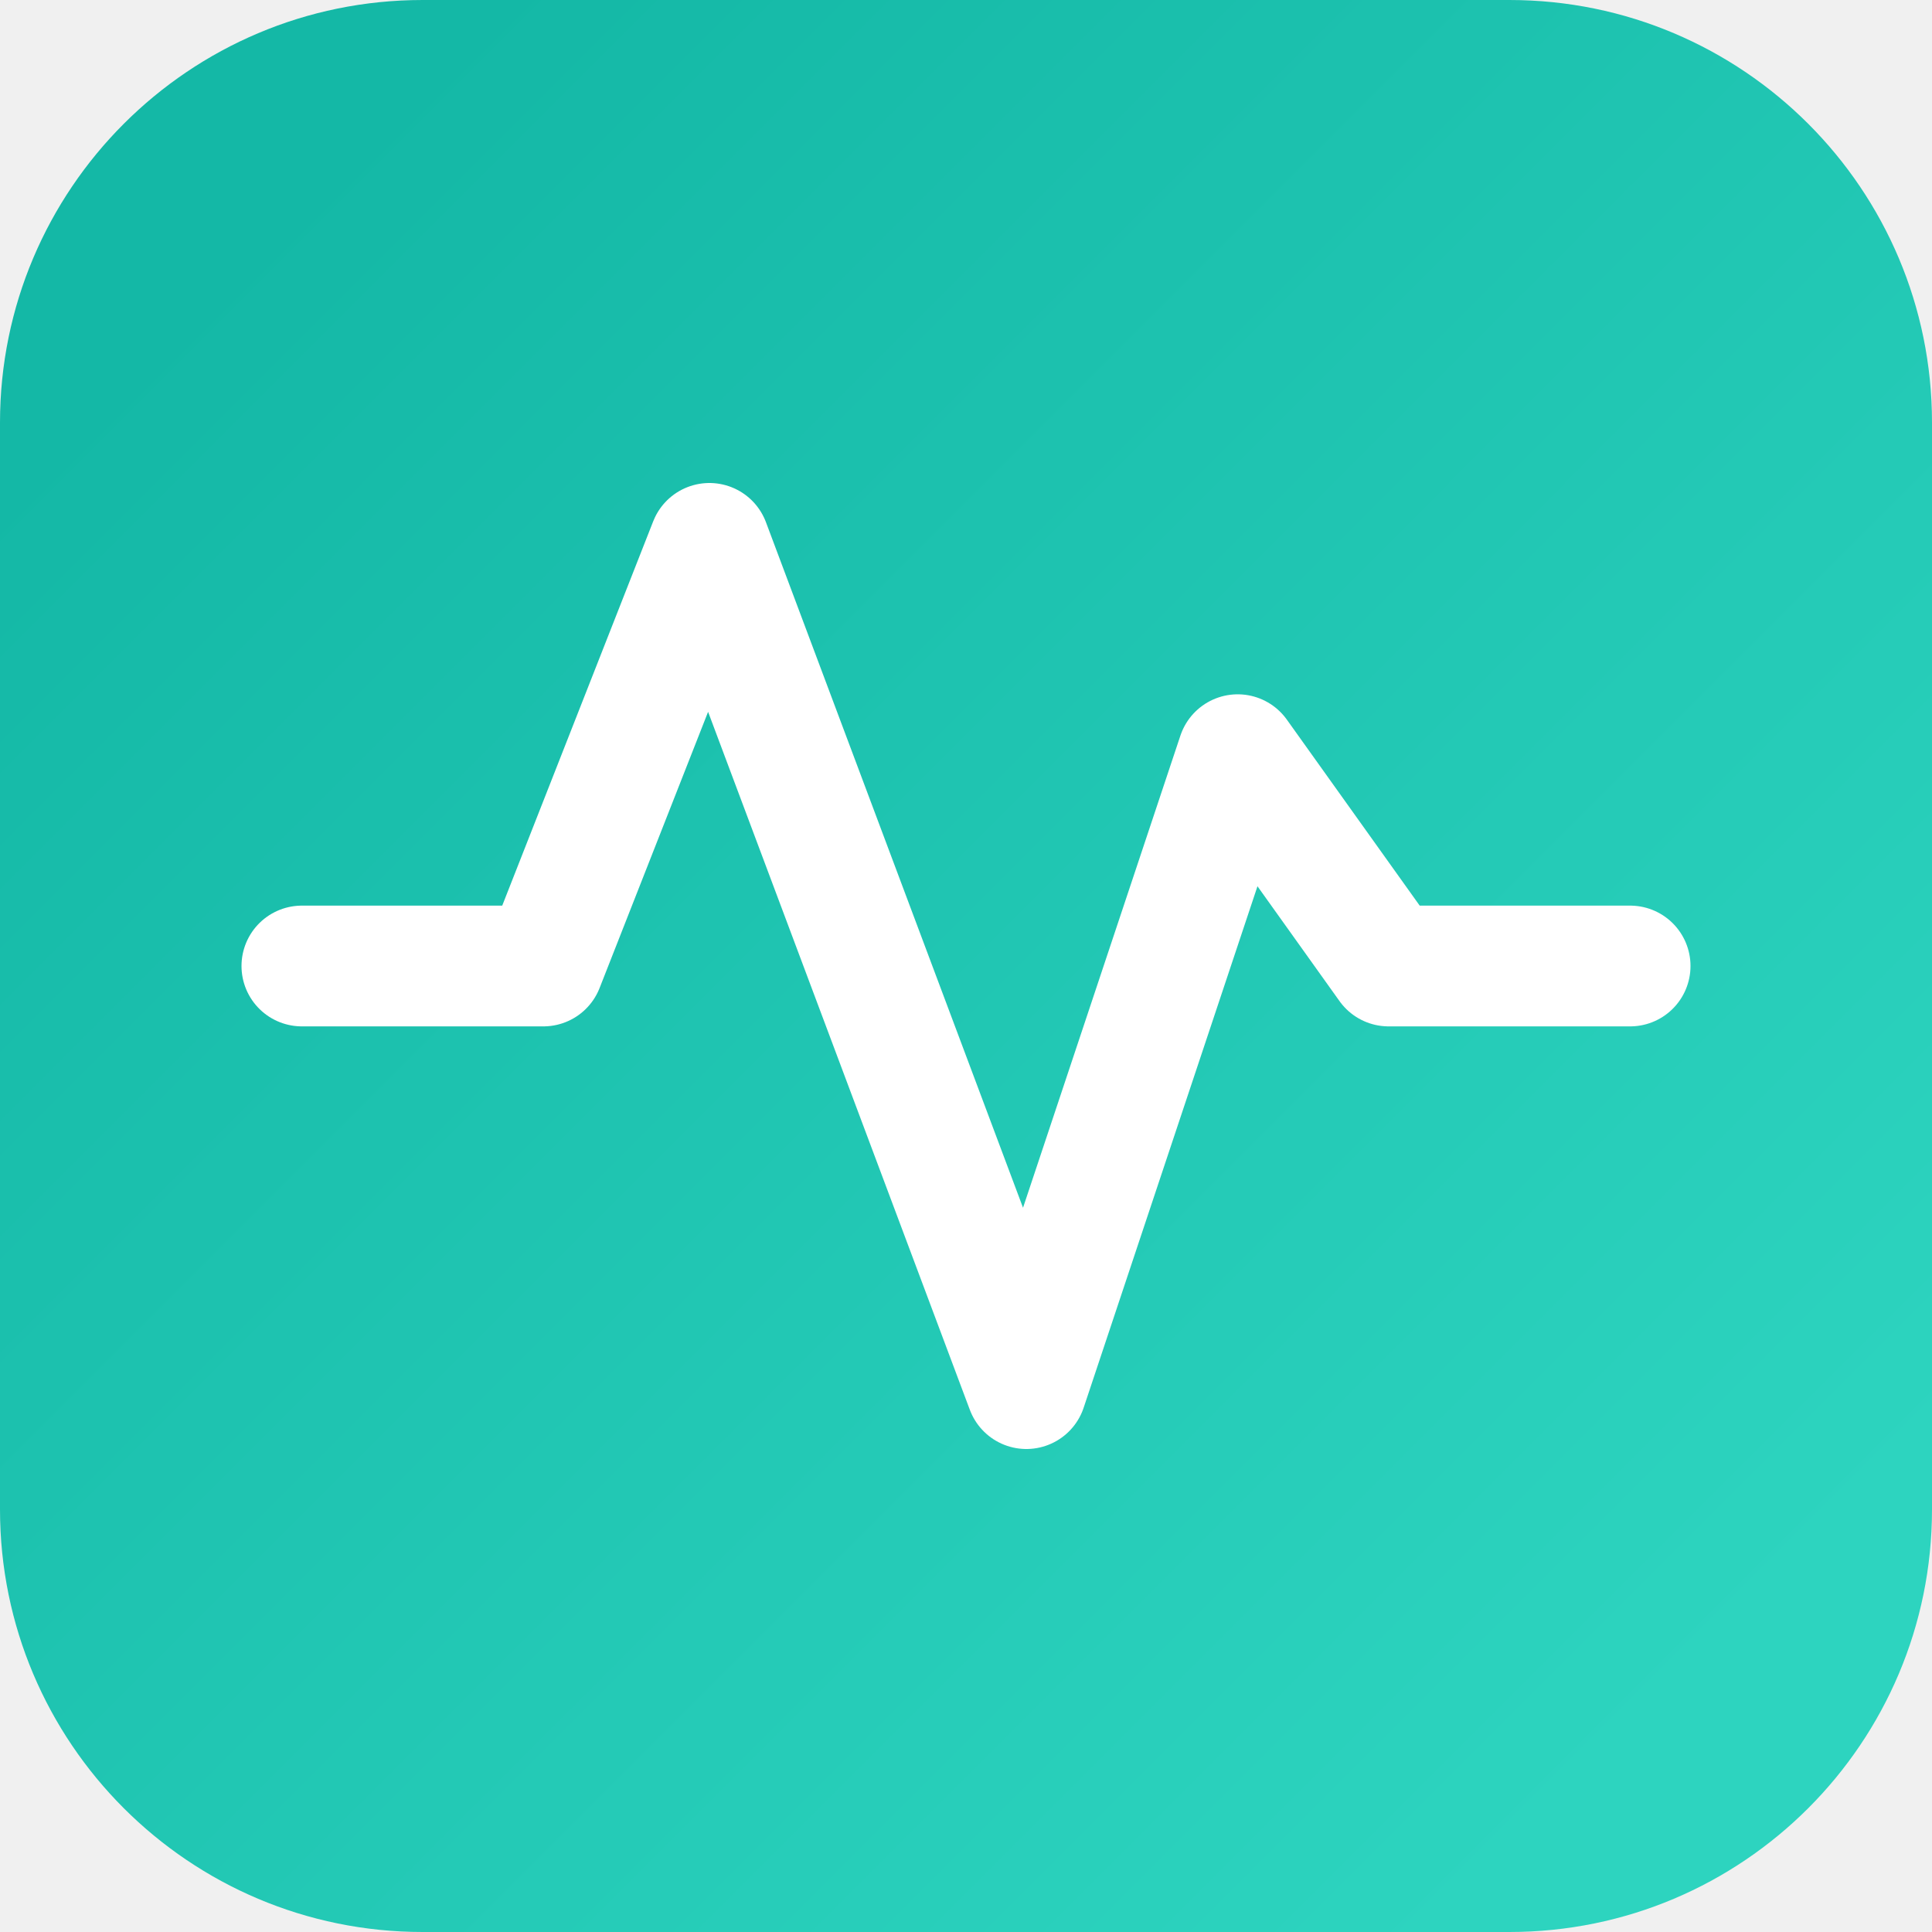
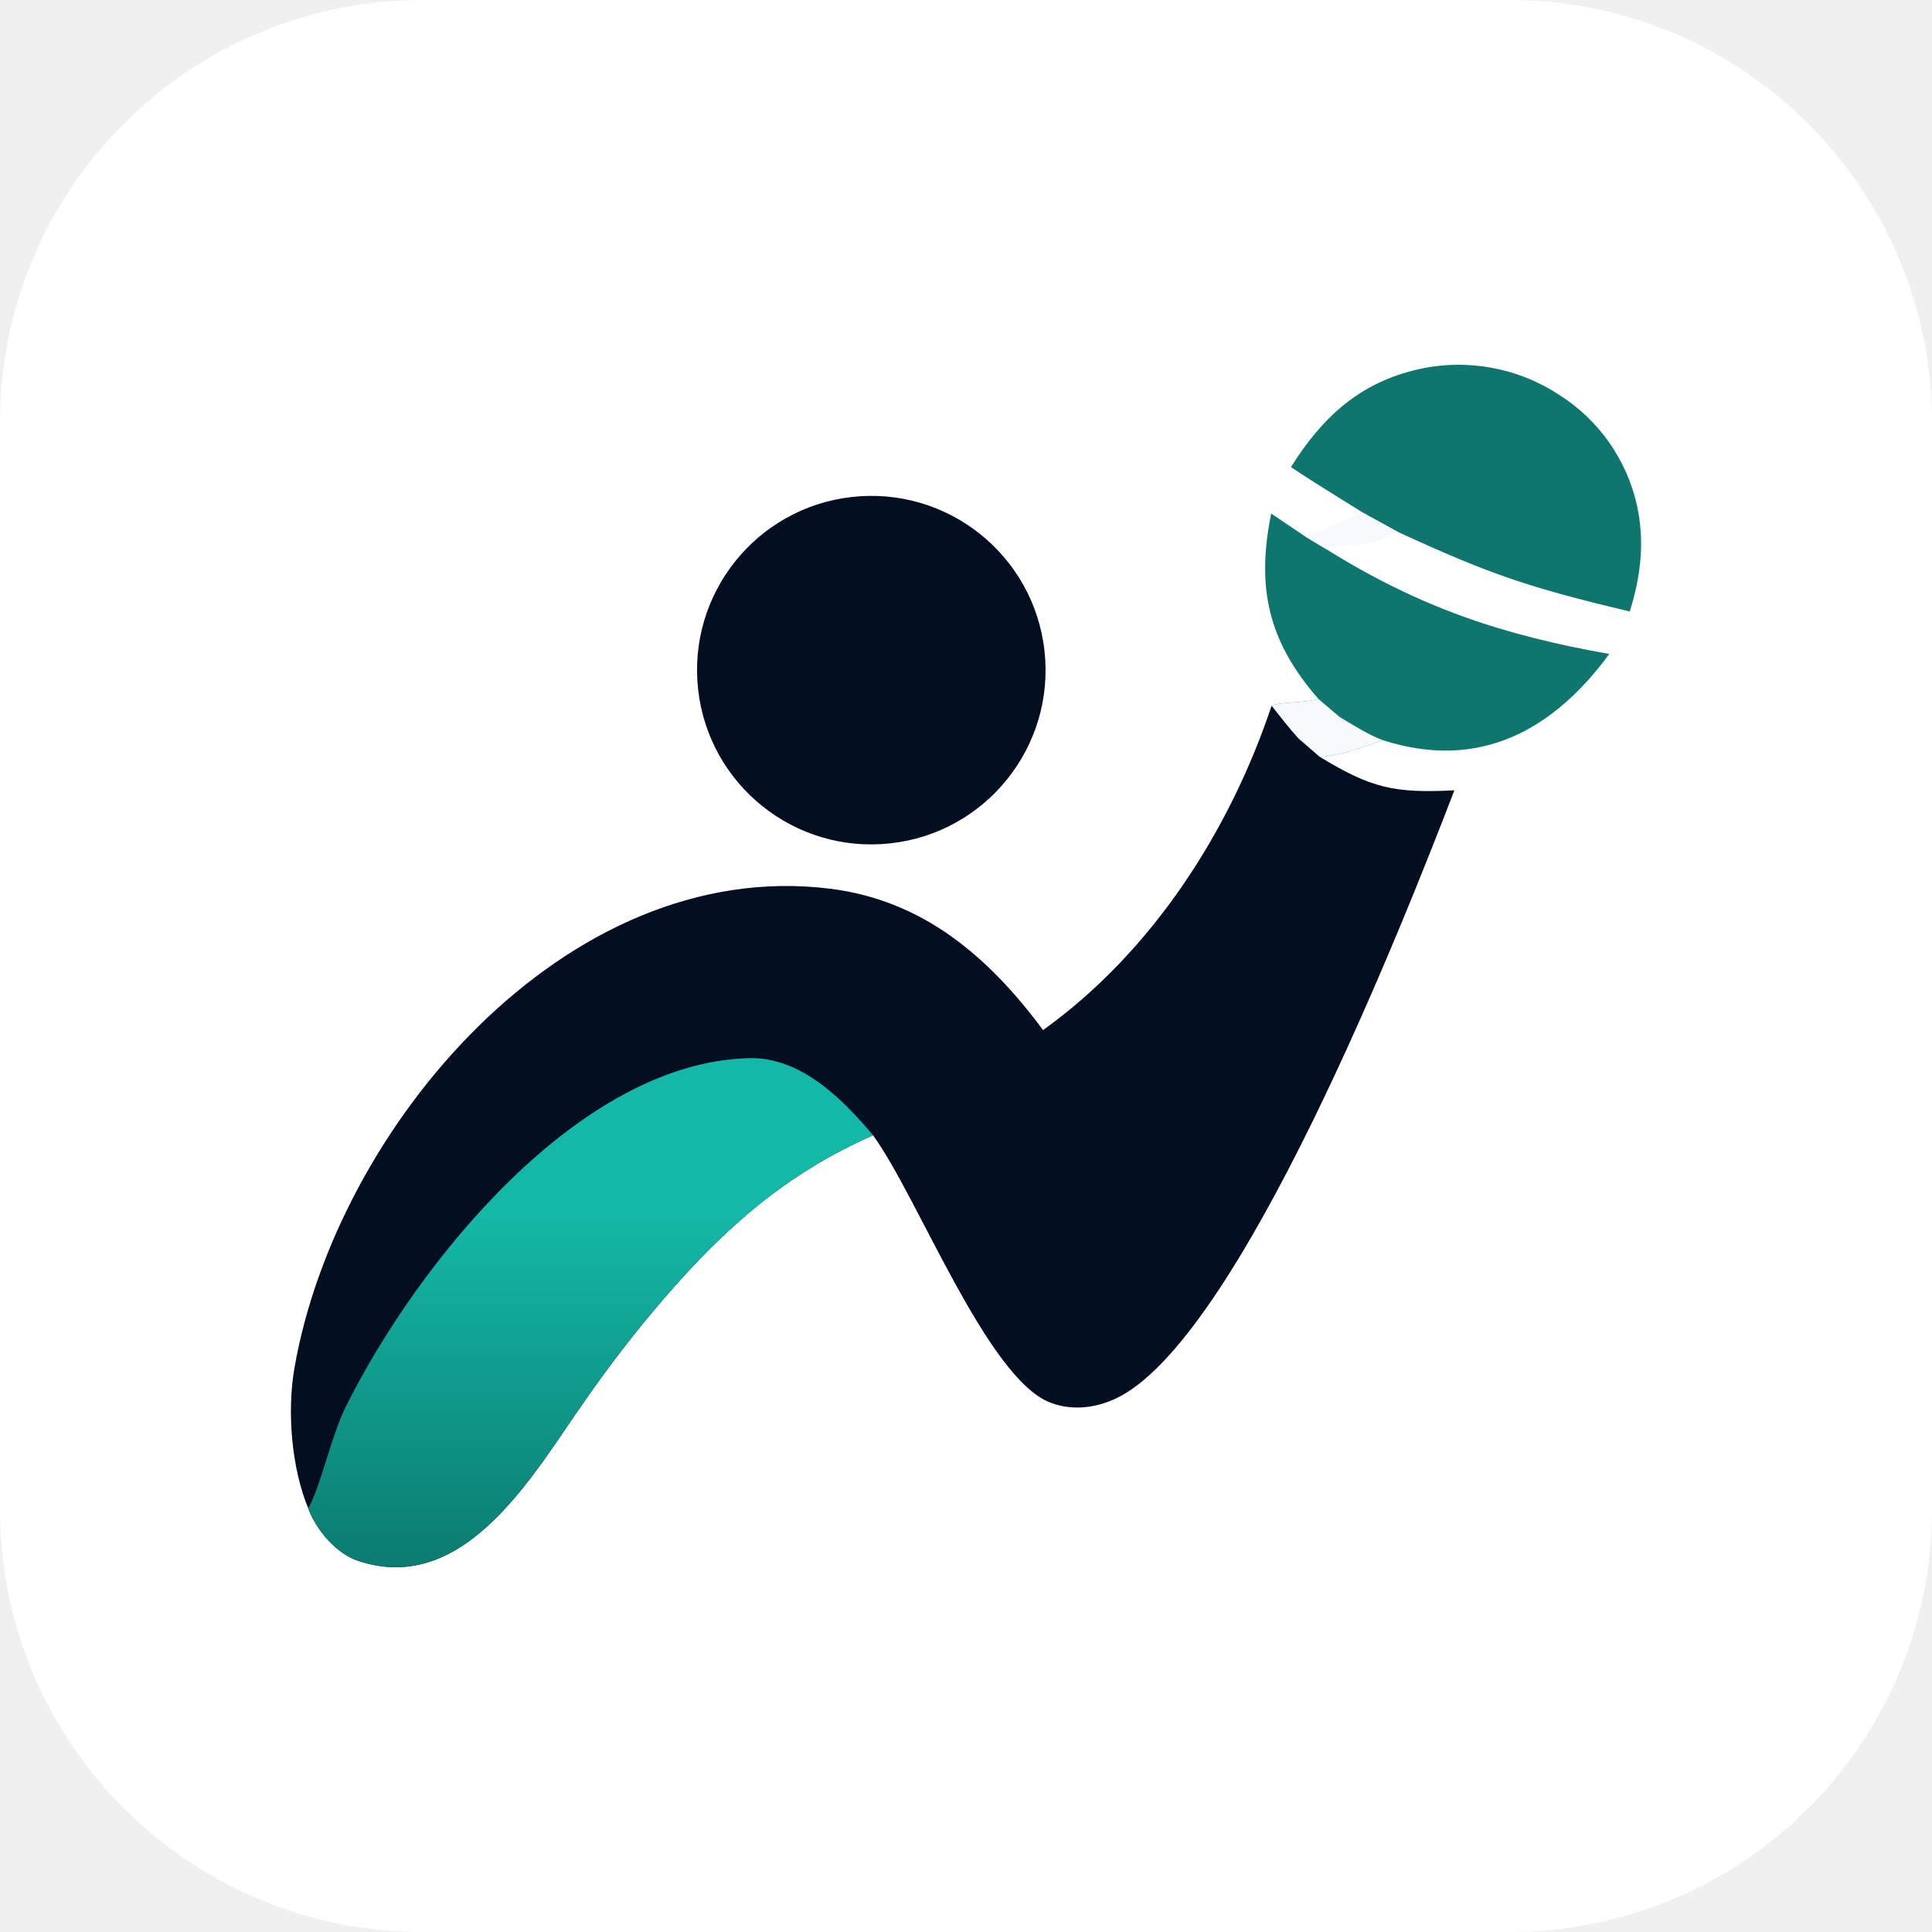
<svg xmlns="http://www.w3.org/2000/svg" viewBox="0 0 64 64" fill="none">
-   <rect width="64" height="64" rx="14" fill="url(#g)" />
-   <path d="M10 32h8l5.5-14L34 46l7-21 5 7h8" stroke="#fff" stroke-width="4" stroke-linecap="round" stroke-linejoin="round" />
+   <rect width="64" height="64" rx="14" fill="#FFFFFF" />
+   <g transform="translate(6 6) scale(0.13)">
+     <path d="M277.879 133.66C280.055 136.373 282.434 139.49 284.769 142.021L290.245 146.764C303.262 154.65 309.012 156.017 324.446 155.233C311.617 188.59 269.303 296.125 237.887 310.351C232.696 312.701 226.917 313.317 221.523 311.273C205.409 305.168 187.711 258.72 176.308 243.144C154.236 252.859 138.698 266.595 123.005 284.76C115.838 293.092 109.111 301.791 102.85 310.823C89.981 329.068 72.533 360.699 45.12 351.588C39.532 349.731 34.407 343.712 32.394 338.202C28.156 328.009 26.929 313.635 28.871 302.459C39.502 241.295 97.905 172.006 165.239 180.289C189.074 183.222 205.743 197.619 219.64 216.329C247.352 196.455 267.17 165.716 277.879 133.66Z" fill="#030E21" />
+     <path d="M32.395 338.202C35.651 332.405 38.075 320.066 42.124 311.97C60.203 275.822 101.218 224.46 144.837 223.48C157.779 223.19 168.459 233.737 176.309 243.144C154.237 252.859 138.699 266.595 123.006 284.76C115.839 293.092 109.112 301.791 102.851 310.823C89.981 329.068 72.534 360.699 45.12 351.588C39.532 349.731 34.407 343.712 32.395 338.202Z" fill="url(#favGrad)" />
+     <path d="M170.83 80.496C195.237 77.708 217.269 95.267 219.997 119.681C222.725 144.094 205.111 166.084 180.691 168.751C156.356 171.409 134.46 153.87 131.742 129.542C129.024 105.214 146.508 83.275 170.83 80.496Z" fill="#030E21" />
+     <path d="M282.806 72.856C290.764 60.209 300.233 51.351 315.274 47.943C327.613 45.158 340.554 47.505 351.129 54.445C361.24 60.833 368.386 70.99 370.984 82.664C372.991 91.975 371.95 100.655 369.137 109.661C343.714 103.632 333.582 100.254 309.965 89.351L301.207 84.524C295.339 80.819 288.479 76.7 282.806 72.856Z" fill="#0F766E" />
+     <path d="M277.767 84.713L286.637 90.682L291.704 93.718C315.425 108.574 336.718 115.694 363.92 120.49C349.544 140.089 330.645 150.286 306.284 142.477C300.591 144.444 296.295 146.138 290.245 146.763L284.769 142.02C282.434 139.489 280.055 136.372 277.879 133.659C280.543 132.569 285.318 133.129 289.832 131.97C276.931 117.282 273.949 103.486 277.767 84.713Z" fill="#0F766E" />
+     <path d="M289.832 131.971L295.2 136.539C298.657 138.586 302.557 141.108 306.284 142.478C300.591 144.445 296.295 146.139 290.245 146.764L284.769 142.021C282.434 139.49 280.055 136.373 277.879 133.66C280.543 132.57 285.318 133.13 289.832 131.971Z" fill="#F6FAFB" />
+     <path d="M301.207 84.523L309.965 89.35C300.217 94.453 298.62 91.462 291.704 93.718L286.637 90.682C291.533 88.411 296.197 86.529 301.207 84.523Z" fill="#F6FAFB" />
+   </g>
  <defs>
-     <linearGradient id="g" x1="8" y1="8" x2="56" y2="56" gradientUnits="userSpaceOnUse">
+     <linearGradient id="favGrad" x1="103.921" y1="263.715" x2="103.921" y2="398.715" gradientUnits="userSpaceOnUse">
      <stop stop-color="#14B8A6" />
-       <stop offset="1" stop-color="#2DD4BF" />
+       <stop offset="1" stop-color="#065C53" />
    </linearGradient>
  </defs>
</svg>
